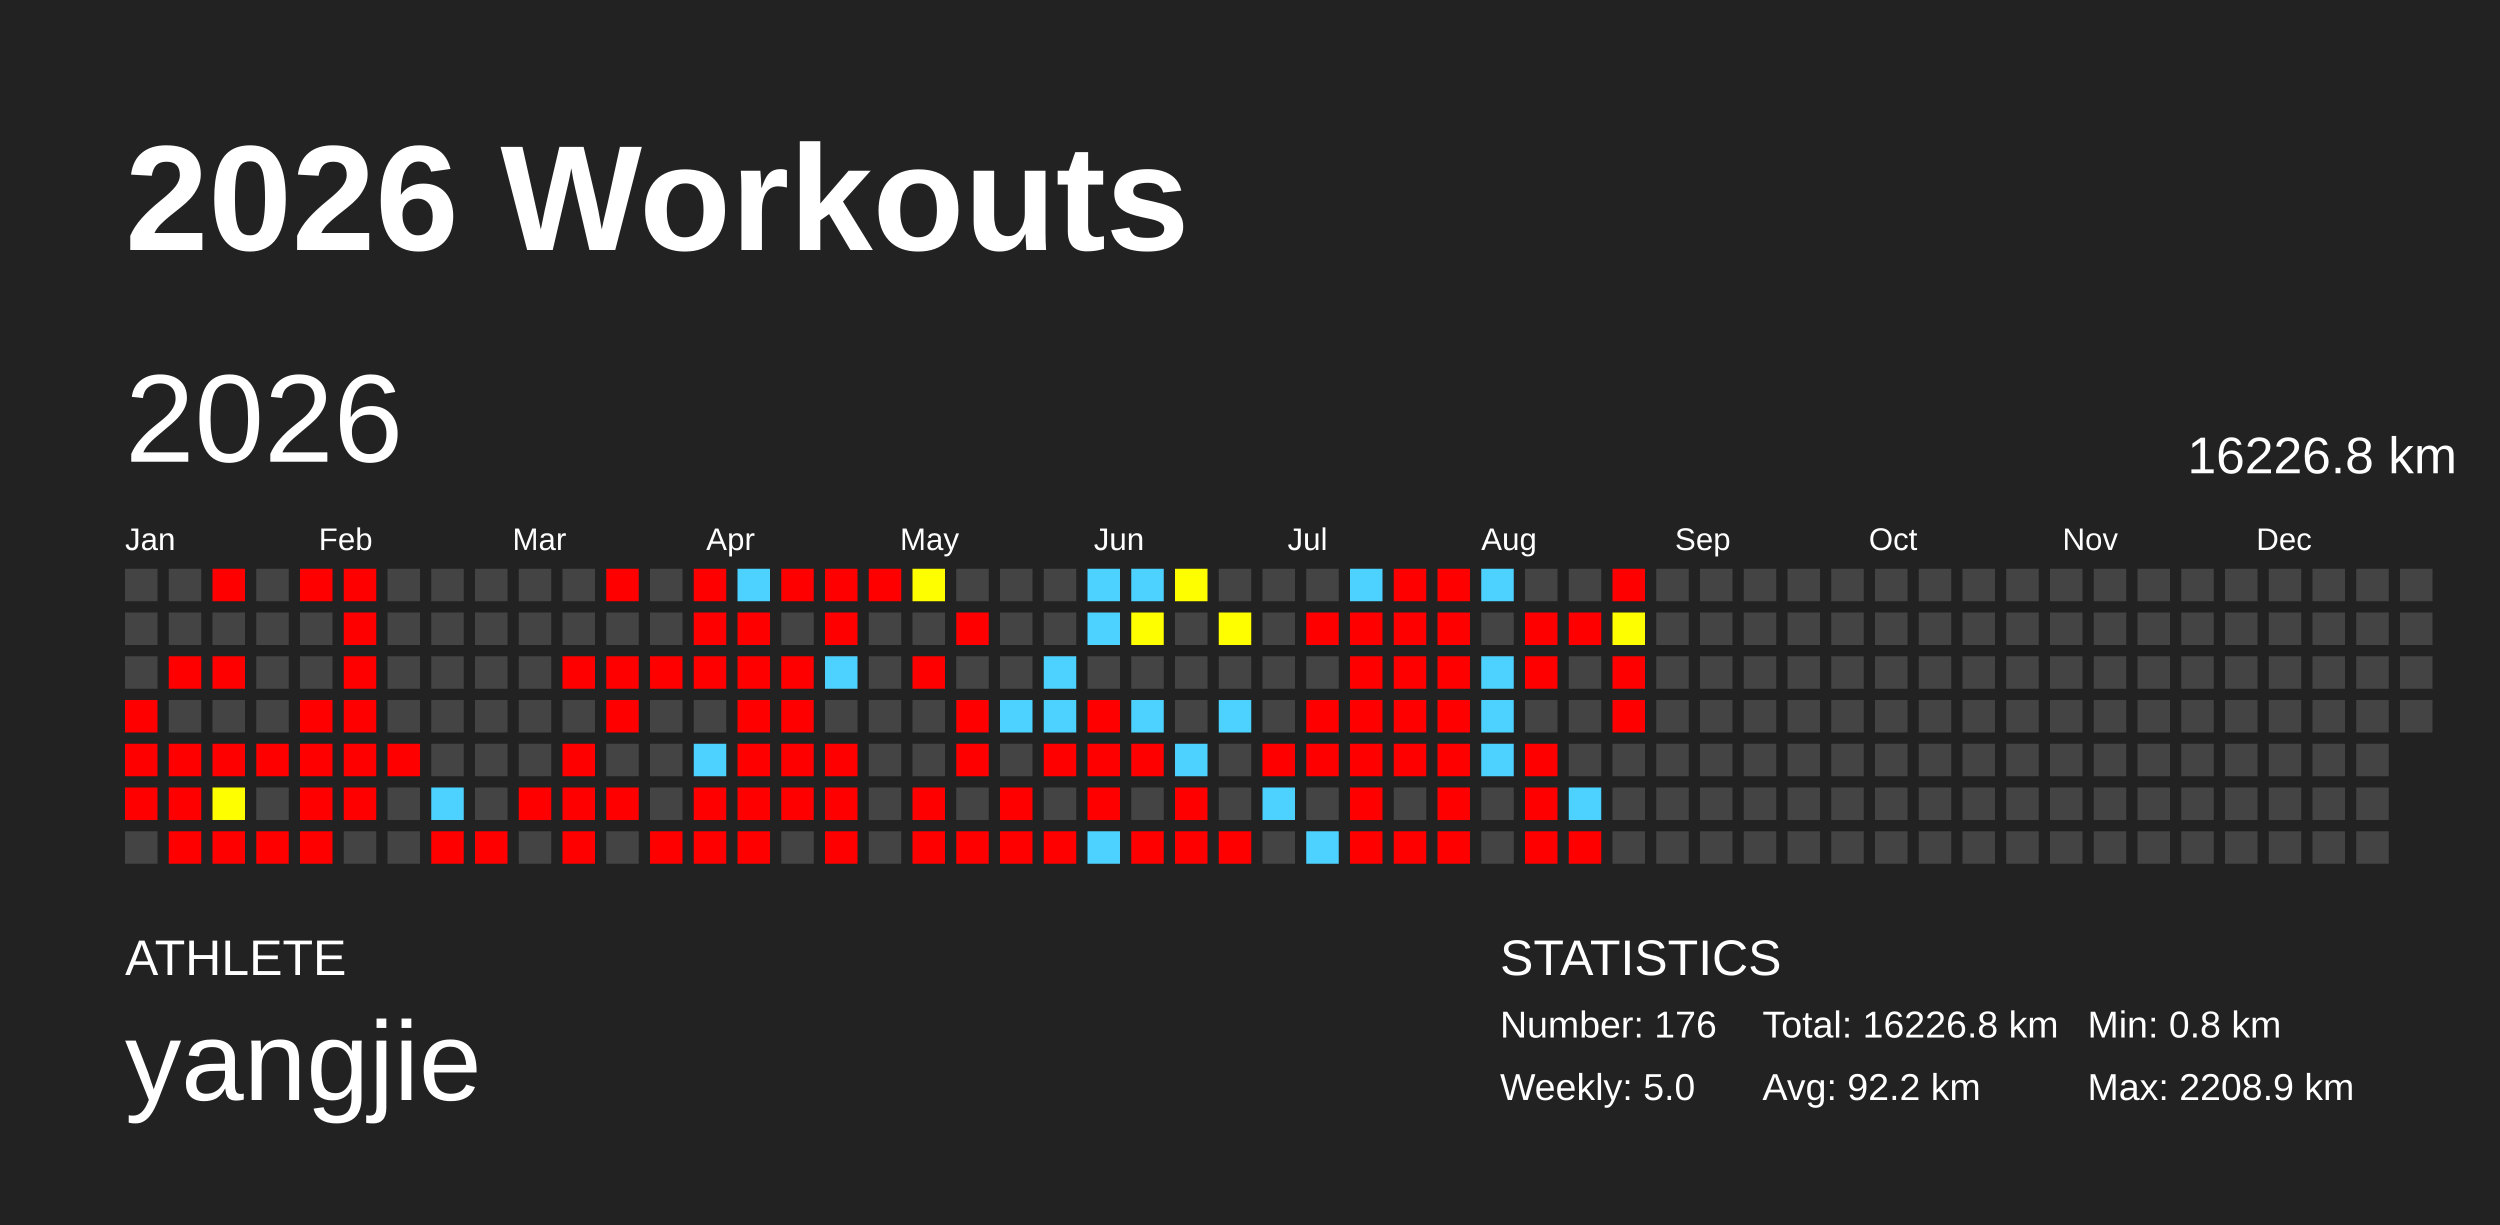
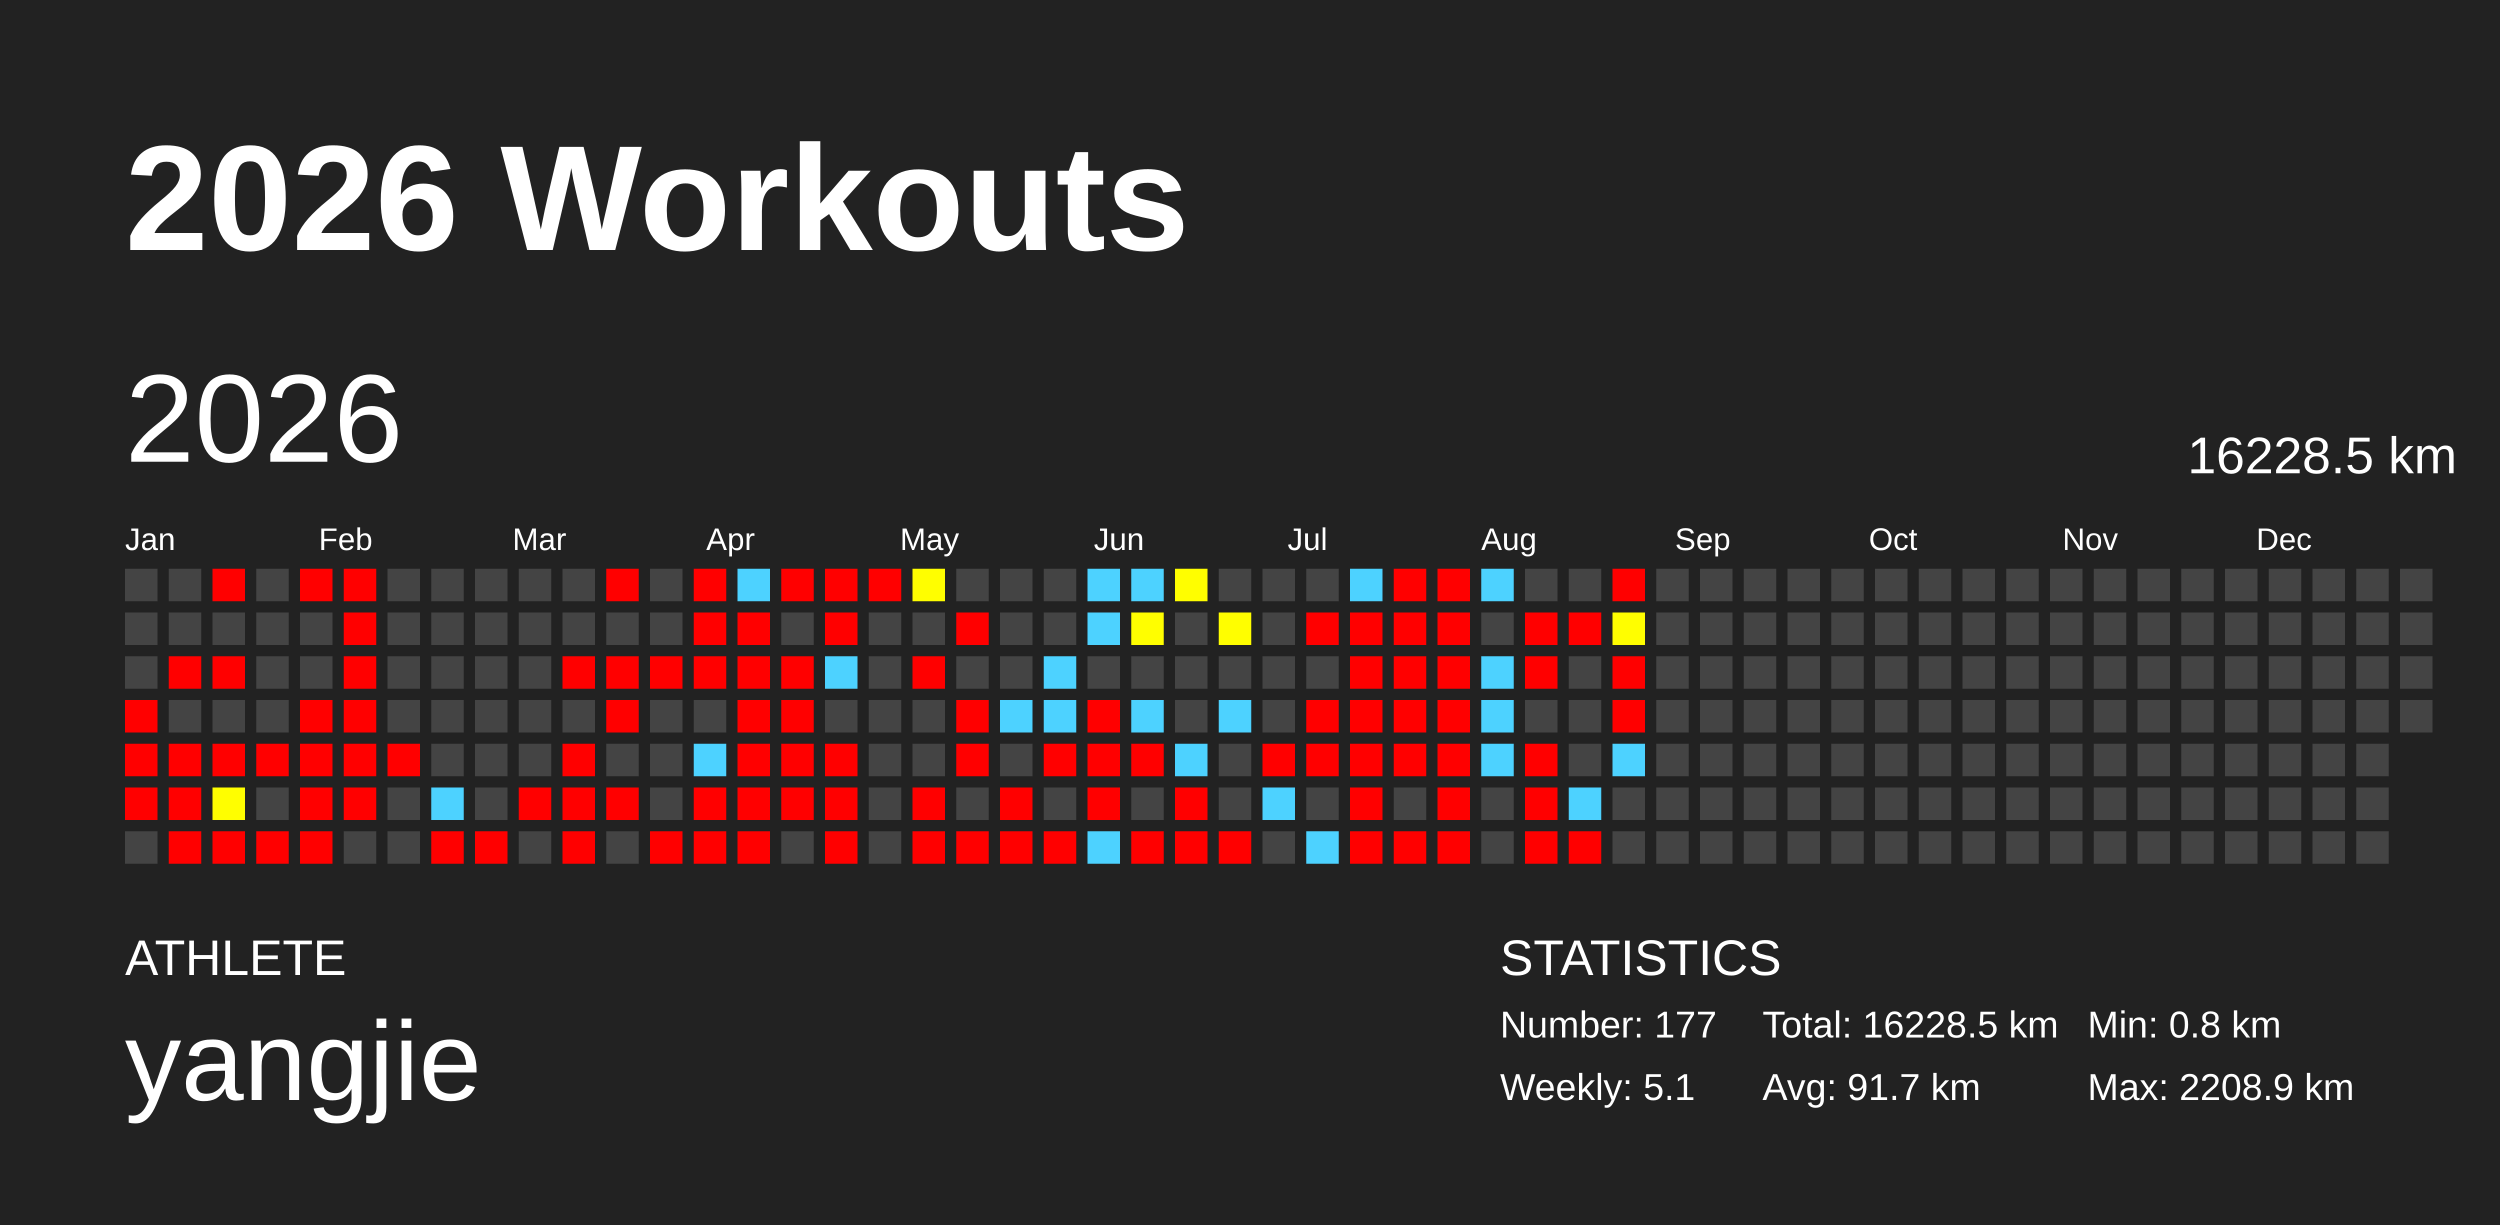
<svg xmlns="http://www.w3.org/2000/svg" baseProfile="full" height="98mm" version="1.1" viewBox="0,0,200,98" width="200mm">
  <defs />
  <rect fill="#222222" height="98" width="200" x="0" y="0" />
  <text fill="#FFFFFF" style="font-size:12px; font-family:Arial; font-weight:bold;" x="10" y="20">2026 Workouts</text>
  <text fill="#FFFFFF" style="font-size:4px; font-family:Arial" x="10" y="78">ATHLETE</text>
  <text fill="#FFFFFF" style="font-size:9px; font-family:Arial" x="10" y="88">yangjie</text>
  <text fill="#FFFFFF" style="font-size:4px; font-family:Arial" x="120" y="78">STATISTICS</text>
-   <text fill="#FFFFFF" style="font-size:3px; font-family:Arial" x="120" y="83">Number: 176</text>
-   <text fill="#FFFFFF" style="font-size:3px; font-family:Arial" x="120" y="88">Weekly: 5.0</text>
-   <text fill="#FFFFFF" style="font-size:3px; font-family:Arial" x="141" y="83">Total: 16226.8 km</text>
-   <text fill="#FFFFFF" style="font-size:3px; font-family:Arial" x="141" y="88">Avg: 92.2 km</text>
+   <text fill="#FFFFFF" style="font-size:3px; font-family:Arial" x="120" y="83">Number: 177</text>
+   <text fill="#FFFFFF" style="font-size:3px; font-family:Arial" x="120" y="88">Weekly: 5.1</text>
+   <text fill="#FFFFFF" style="font-size:3px; font-family:Arial" x="141" y="83">Total: 16228.5 km</text>
+   <text fill="#FFFFFF" style="font-size:3px; font-family:Arial" x="141" y="88">Avg: 91.7 km</text>
  <text fill="#FFFFFF" style="font-size:3px; font-family:Arial" x="167" y="83">Min: 0.8 km</text>
  <text fill="#FFFFFF" style="font-size:3px; font-family:Arial" x="167" y="88">Max: 2208.9 km</text>
  <text dominant-baseline="hanging" fill="#FFFFFF" style="font-size:10.0px; font-family:Arial;" x="10" y="30">2026</text>
-   <text dominant-baseline="hanging" fill="#FFFFFF" style="font-size:4.125px; font-family:Arial;" x="175" y="35">16226.8 km</text>
+   <text dominant-baseline="hanging" fill="#FFFFFF" style="font-size:4.125px; font-family:Arial;" x="175" y="35">16228.5 km</text>
  <text fill="#FFFFFF" style="font-size:2.5px; font-family:Arial" x="10.0" y="44">Jan</text>
  <text fill="#FFFFFF" style="font-size:2.5px; font-family:Arial" x="25.5" y="44">Feb</text>
  <text fill="#FFFFFF" style="font-size:2.5px; font-family:Arial" x="41.0" y="44">Mar</text>
  <text fill="#FFFFFF" style="font-size:2.5px; font-family:Arial" x="56.5" y="44">Apr</text>
  <text fill="#FFFFFF" style="font-size:2.5px; font-family:Arial" x="72.0" y="44">May</text>
  <text fill="#FFFFFF" style="font-size:2.5px; font-family:Arial" x="87.5" y="44">Jun</text>
  <text fill="#FFFFFF" style="font-size:2.5px; font-family:Arial" x="103.0" y="44">Jul</text>
  <text fill="#FFFFFF" style="font-size:2.5px; font-family:Arial" x="118.5" y="44">Aug</text>
  <text fill="#FFFFFF" style="font-size:2.5px; font-family:Arial" x="134.0" y="44">Sep</text>
  <text fill="#FFFFFF" style="font-size:2.5px; font-family:Arial" x="149.5" y="44">Oct</text>
  <text fill="#FFFFFF" style="font-size:2.5px; font-family:Arial" x="165.0" y="44">Nov</text>
  <text fill="#FFFFFF" style="font-size:2.5px; font-family:Arial" x="180.5" y="44">Dec</text>
  <rect fill="#444444" height="2.6" width="2.6" x="10.0" y="45.5" />
  <rect fill="#444444" height="2.6" width="2.6" x="10.0" y="49.0" />
  <rect fill="#444444" height="2.6" width="2.6" x="10.0" y="52.5" />
  <rect fill="red" height="2.6" width="2.6" x="10.0" y="56.0" />
  <rect fill="red" height="2.6" width="2.6" x="10.0" y="59.5" />
  <rect fill="red" height="2.6" width="2.6" x="10.0" y="63.0" />
  <rect fill="#444444" height="2.6" width="2.6" x="10.0" y="66.5" />
  <rect fill="#444444" height="2.6" width="2.6" x="13.5" y="45.5" />
  <rect fill="#444444" height="2.6" width="2.6" x="13.5" y="49.0" />
  <rect fill="red" height="2.6" width="2.6" x="13.5" y="52.5" />
  <rect fill="#444444" height="2.6" width="2.6" x="13.5" y="56.0" />
  <rect fill="red" height="2.6" width="2.6" x="13.5" y="59.5" />
  <rect fill="red" height="2.6" width="2.6" x="13.5" y="63.0" />
  <rect fill="red" height="2.6" width="2.6" x="13.5" y="66.5" />
  <rect fill="red" height="2.6" width="2.6" x="17.0" y="45.5" />
  <rect fill="#444444" height="2.6" width="2.6" x="17.0" y="49.0" />
  <rect fill="red" height="2.6" width="2.6" x="17.0" y="52.5" />
  <rect fill="#444444" height="2.6" width="2.6" x="17.0" y="56.0" />
  <rect fill="red" height="2.6" width="2.6" x="17.0" y="59.5" />
  <rect fill="#fffe00" height="2.6" width="2.6" x="17.0" y="63.0" />
  <rect fill="red" height="2.6" width="2.6" x="17.0" y="66.5" />
  <rect fill="#444444" height="2.6" width="2.6" x="20.5" y="45.5" />
  <rect fill="#444444" height="2.6" width="2.6" x="20.5" y="49.0" />
  <rect fill="#444444" height="2.6" width="2.6" x="20.5" y="52.5" />
  <rect fill="#444444" height="2.6" width="2.6" x="20.5" y="56.0" />
  <rect fill="red" height="2.6" width="2.6" x="20.5" y="59.5" />
  <rect fill="#444444" height="2.6" width="2.6" x="20.5" y="63.0" />
  <rect fill="red" height="2.6" width="2.6" x="20.5" y="66.5" />
  <rect fill="red" height="2.6" width="2.6" x="24.0" y="45.5" />
  <rect fill="#444444" height="2.6" width="2.6" x="24.0" y="49.0" />
  <rect fill="#444444" height="2.6" width="2.6" x="24.0" y="52.5" />
  <rect fill="red" height="2.6" width="2.6" x="24.0" y="56.0" />
  <rect fill="red" height="2.6" width="2.6" x="24.0" y="59.5" />
  <rect fill="red" height="2.6" width="2.6" x="24.0" y="63.0" />
  <rect fill="red" height="2.6" width="2.6" x="24.0" y="66.5" />
  <rect fill="red" height="2.6" width="2.6" x="27.5" y="45.5" />
  <rect fill="red" height="2.6" width="2.6" x="27.5" y="49.0" />
  <rect fill="red" height="2.6" width="2.6" x="27.5" y="52.5" />
  <rect fill="red" height="2.6" width="2.6" x="27.5" y="56.0" />
  <rect fill="red" height="2.6" width="2.6" x="27.5" y="59.5" />
  <rect fill="red" height="2.6" width="2.6" x="27.5" y="63.0" />
  <rect fill="#444444" height="2.6" width="2.6" x="27.5" y="66.5" />
  <rect fill="#444444" height="2.6" width="2.6" x="31.0" y="45.5" />
  <rect fill="#444444" height="2.6" width="2.6" x="31.0" y="49.0" />
  <rect fill="#444444" height="2.6" width="2.6" x="31.0" y="52.5" />
  <rect fill="#444444" height="2.6" width="2.6" x="31.0" y="56.0" />
  <rect fill="red" height="2.6" width="2.6" x="31.0" y="59.5" />
  <rect fill="#444444" height="2.6" width="2.6" x="31.0" y="63.0" />
  <rect fill="#444444" height="2.6" width="2.6" x="31.0" y="66.5" />
  <rect fill="#444444" height="2.6" width="2.6" x="34.5" y="45.5" />
  <rect fill="#444444" height="2.6" width="2.6" x="34.5" y="49.0" />
  <rect fill="#444444" height="2.6" width="2.6" x="34.5" y="52.5" />
  <rect fill="#444444" height="2.6" width="2.6" x="34.5" y="56.0" />
  <rect fill="#444444" height="2.6" width="2.6" x="34.5" y="59.5" />
  <rect fill="#4dd2ff" height="2.6" width="2.6" x="34.5" y="63.0" />
  <rect fill="red" height="2.6" width="2.6" x="34.5" y="66.5" />
  <rect fill="#444444" height="2.6" width="2.6" x="38.0" y="45.5" />
  <rect fill="#444444" height="2.6" width="2.6" x="38.0" y="49.0" />
  <rect fill="#444444" height="2.6" width="2.6" x="38.0" y="52.5" />
  <rect fill="#444444" height="2.6" width="2.6" x="38.0" y="56.0" />
  <rect fill="#444444" height="2.6" width="2.6" x="38.0" y="59.5" />
  <rect fill="#444444" height="2.6" width="2.6" x="38.0" y="63.0" />
  <rect fill="red" height="2.6" width="2.6" x="38.0" y="66.5" />
  <rect fill="#444444" height="2.6" width="2.6" x="41.5" y="45.5" />
  <rect fill="#444444" height="2.6" width="2.6" x="41.5" y="49.0" />
  <rect fill="#444444" height="2.6" width="2.6" x="41.5" y="52.5" />
  <rect fill="#444444" height="2.6" width="2.6" x="41.5" y="56.0" />
  <rect fill="#444444" height="2.6" width="2.6" x="41.5" y="59.5" />
  <rect fill="red" height="2.6" width="2.6" x="41.5" y="63.0" />
  <rect fill="#444444" height="2.6" width="2.6" x="41.5" y="66.5" />
  <rect fill="#444444" height="2.6" width="2.6" x="45.0" y="45.5" />
  <rect fill="#444444" height="2.6" width="2.6" x="45.0" y="49.0" />
  <rect fill="red" height="2.6" width="2.6" x="45.0" y="52.5" />
  <rect fill="#444444" height="2.6" width="2.6" x="45.0" y="56.0" />
  <rect fill="red" height="2.6" width="2.6" x="45.0" y="59.5" />
  <rect fill="red" height="2.6" width="2.6" x="45.0" y="63.0" />
  <rect fill="red" height="2.6" width="2.6" x="45.0" y="66.5" />
  <rect fill="red" height="2.6" width="2.6" x="48.5" y="45.5" />
  <rect fill="#444444" height="2.6" width="2.6" x="48.5" y="49.0" />
  <rect fill="red" height="2.6" width="2.6" x="48.5" y="52.5" />
  <rect fill="red" height="2.6" width="2.6" x="48.5" y="56.0" />
  <rect fill="#444444" height="2.6" width="2.6" x="48.5" y="59.5" />
  <rect fill="red" height="2.6" width="2.6" x="48.5" y="63.0" />
  <rect fill="#444444" height="2.6" width="2.6" x="48.5" y="66.5" />
  <rect fill="#444444" height="2.6" width="2.6" x="52.0" y="45.5" />
  <rect fill="#444444" height="2.6" width="2.6" x="52.0" y="49.0" />
  <rect fill="red" height="2.6" width="2.6" x="52.0" y="52.5" />
  <rect fill="#444444" height="2.6" width="2.6" x="52.0" y="56.0" />
  <rect fill="#444444" height="2.6" width="2.6" x="52.0" y="59.5" />
  <rect fill="#444444" height="2.6" width="2.6" x="52.0" y="63.0" />
  <rect fill="red" height="2.6" width="2.6" x="52.0" y="66.5" />
  <rect fill="red" height="2.6" width="2.6" x="55.5" y="45.5" />
  <rect fill="red" height="2.6" width="2.6" x="55.5" y="49.0" />
  <rect fill="red" height="2.6" width="2.6" x="55.5" y="52.5" />
  <rect fill="#444444" height="2.6" width="2.6" x="55.5" y="56.0" />
  <rect fill="#4dd2ff" height="2.6" width="2.6" x="55.5" y="59.5" />
  <rect fill="red" height="2.6" width="2.6" x="55.5" y="63.0" />
  <rect fill="red" height="2.6" width="2.6" x="55.5" y="66.5" />
  <rect fill="#4dd2ff" height="2.6" width="2.6" x="59.0" y="45.5" />
  <rect fill="red" height="2.6" width="2.6" x="59.0" y="49.0" />
  <rect fill="red" height="2.6" width="2.6" x="59.0" y="52.5" />
  <rect fill="red" height="2.6" width="2.6" x="59.0" y="56.0" />
  <rect fill="red" height="2.6" width="2.6" x="59.0" y="59.5" />
  <rect fill="red" height="2.6" width="2.6" x="59.0" y="63.0" />
  <rect fill="red" height="2.6" width="2.6" x="59.0" y="66.5" />
  <rect fill="red" height="2.6" width="2.6" x="62.5" y="45.5" />
  <rect fill="#444444" height="2.6" width="2.6" x="62.5" y="49.0" />
  <rect fill="red" height="2.6" width="2.6" x="62.5" y="52.5" />
  <rect fill="red" height="2.6" width="2.6" x="62.5" y="56.0" />
  <rect fill="red" height="2.6" width="2.6" x="62.5" y="59.5" />
  <rect fill="red" height="2.6" width="2.6" x="62.5" y="63.0" />
  <rect fill="#444444" height="2.6" width="2.6" x="62.5" y="66.5" />
  <rect fill="red" height="2.6" width="2.6" x="66.0" y="45.5" />
  <rect fill="red" height="2.6" width="2.6" x="66.0" y="49.0" />
  <rect fill="#4dd2ff" height="2.6" width="2.6" x="66.0" y="52.5" />
  <rect fill="#444444" height="2.6" width="2.6" x="66.0" y="56.0" />
  <rect fill="red" height="2.6" width="2.6" x="66.0" y="59.5" />
  <rect fill="red" height="2.6" width="2.6" x="66.0" y="63.0" />
  <rect fill="red" height="2.6" width="2.6" x="66.0" y="66.5" />
  <rect fill="red" height="2.6" width="2.6" x="69.5" y="45.5" />
  <rect fill="#444444" height="2.6" width="2.6" x="69.5" y="49.0" />
  <rect fill="#444444" height="2.6" width="2.6" x="69.5" y="52.5" />
  <rect fill="#444444" height="2.6" width="2.6" x="69.5" y="56.0" />
  <rect fill="#444444" height="2.6" width="2.6" x="69.5" y="59.5" />
  <rect fill="#444444" height="2.6" width="2.6" x="69.5" y="63.0" />
  <rect fill="#444444" height="2.6" width="2.6" x="69.5" y="66.5" />
  <rect fill="#fffe00" height="2.6" width="2.6" x="73.0" y="45.5" />
  <rect fill="#444444" height="2.6" width="2.6" x="73.0" y="49.0" />
  <rect fill="red" height="2.6" width="2.6" x="73.0" y="52.5" />
  <rect fill="#444444" height="2.6" width="2.6" x="73.0" y="56.0" />
  <rect fill="#444444" height="2.6" width="2.6" x="73.0" y="59.5" />
  <rect fill="red" height="2.6" width="2.6" x="73.0" y="63.0" />
  <rect fill="red" height="2.6" width="2.6" x="73.0" y="66.5" />
  <rect fill="#444444" height="2.6" width="2.6" x="76.5" y="45.5" />
  <rect fill="red" height="2.6" width="2.6" x="76.5" y="49.0" />
  <rect fill="#444444" height="2.6" width="2.6" x="76.5" y="52.5" />
  <rect fill="red" height="2.6" width="2.6" x="76.5" y="56.0" />
  <rect fill="red" height="2.6" width="2.6" x="76.5" y="59.5" />
  <rect fill="#444444" height="2.6" width="2.6" x="76.5" y="63.0" />
  <rect fill="red" height="2.6" width="2.6" x="76.5" y="66.5" />
  <rect fill="#444444" height="2.6" width="2.6" x="80.0" y="45.5" />
  <rect fill="#444444" height="2.6" width="2.6" x="80.0" y="49.0" />
  <rect fill="#444444" height="2.6" width="2.6" x="80.0" y="52.5" />
  <rect fill="#4dd2ff" height="2.6" width="2.6" x="80.0" y="56.0" />
  <rect fill="#444444" height="2.6" width="2.6" x="80.0" y="59.5" />
  <rect fill="red" height="2.6" width="2.6" x="80.0" y="63.0" />
  <rect fill="red" height="2.6" width="2.6" x="80.0" y="66.5" />
  <rect fill="#444444" height="2.6" width="2.6" x="83.5" y="45.5" />
  <rect fill="#444444" height="2.6" width="2.6" x="83.5" y="49.0" />
  <rect fill="#4dd2ff" height="2.6" width="2.6" x="83.5" y="52.5" />
  <rect fill="#4dd2ff" height="2.6" width="2.6" x="83.5" y="56.0" />
  <rect fill="red" height="2.6" width="2.6" x="83.5" y="59.5" />
  <rect fill="#444444" height="2.6" width="2.6" x="83.5" y="63.0" />
  <rect fill="red" height="2.6" width="2.6" x="83.5" y="66.5" />
  <rect fill="#4dd2ff" height="2.6" width="2.6" x="87.0" y="45.5" />
  <rect fill="#4dd2ff" height="2.6" width="2.6" x="87.0" y="49.0" />
  <rect fill="#444444" height="2.6" width="2.6" x="87.0" y="52.5" />
  <rect fill="red" height="2.6" width="2.6" x="87.0" y="56.0" />
  <rect fill="red" height="2.6" width="2.6" x="87.0" y="59.5" />
  <rect fill="red" height="2.6" width="2.6" x="87.0" y="63.0" />
  <rect fill="#4dd2ff" height="2.6" width="2.6" x="87.0" y="66.5" />
  <rect fill="#4dd2ff" height="2.6" width="2.6" x="90.5" y="45.5" />
  <rect fill="#fffe00" height="2.6" width="2.6" x="90.5" y="49.0" />
  <rect fill="#444444" height="2.6" width="2.6" x="90.5" y="52.5" />
  <rect fill="#4dd2ff" height="2.6" width="2.6" x="90.5" y="56.0" />
  <rect fill="red" height="2.6" width="2.6" x="90.5" y="59.5" />
  <rect fill="#444444" height="2.6" width="2.6" x="90.5" y="63.0" />
  <rect fill="red" height="2.6" width="2.6" x="90.5" y="66.5" />
  <rect fill="#fffe00" height="2.6" width="2.6" x="94.0" y="45.5" />
  <rect fill="#444444" height="2.6" width="2.6" x="94.0" y="49.0" />
  <rect fill="#444444" height="2.6" width="2.6" x="94.0" y="52.5" />
  <rect fill="#444444" height="2.6" width="2.6" x="94.0" y="56.0" />
  <rect fill="#4dd2ff" height="2.6" width="2.6" x="94.0" y="59.5" />
  <rect fill="red" height="2.6" width="2.6" x="94.0" y="63.0" />
  <rect fill="red" height="2.6" width="2.6" x="94.0" y="66.5" />
  <rect fill="#444444" height="2.6" width="2.6" x="97.5" y="45.5" />
  <rect fill="#fffe00" height="2.6" width="2.6" x="97.5" y="49.0" />
  <rect fill="#444444" height="2.6" width="2.6" x="97.5" y="52.5" />
  <rect fill="#4dd2ff" height="2.6" width="2.6" x="97.5" y="56.0" />
  <rect fill="#444444" height="2.6" width="2.6" x="97.5" y="59.5" />
  <rect fill="#444444" height="2.6" width="2.6" x="97.5" y="63.0" />
  <rect fill="red" height="2.6" width="2.6" x="97.5" y="66.5" />
  <rect fill="#444444" height="2.6" width="2.6" x="101.0" y="45.5" />
  <rect fill="#444444" height="2.6" width="2.6" x="101.0" y="49.0" />
  <rect fill="#444444" height="2.6" width="2.6" x="101.0" y="52.5" />
  <rect fill="#444444" height="2.6" width="2.6" x="101.0" y="56.0" />
  <rect fill="red" height="2.6" width="2.6" x="101.0" y="59.5" />
  <rect fill="#4dd2ff" height="2.6" width="2.6" x="101.0" y="63.0" />
  <rect fill="#444444" height="2.6" width="2.6" x="101.0" y="66.5" />
  <rect fill="#444444" height="2.6" width="2.6" x="104.5" y="45.5" />
  <rect fill="red" height="2.6" width="2.6" x="104.5" y="49.0" />
  <rect fill="#444444" height="2.6" width="2.6" x="104.5" y="52.5" />
  <rect fill="red" height="2.6" width="2.6" x="104.5" y="56.0" />
  <rect fill="red" height="2.6" width="2.6" x="104.5" y="59.5" />
  <rect fill="#444444" height="2.6" width="2.6" x="104.5" y="63.0" />
  <rect fill="#4dd2ff" height="2.6" width="2.6" x="104.5" y="66.5" />
  <rect fill="#4dd2ff" height="2.6" width="2.6" x="108.0" y="45.5" />
  <rect fill="red" height="2.6" width="2.6" x="108.0" y="49.0" />
  <rect fill="red" height="2.6" width="2.6" x="108.0" y="52.5" />
  <rect fill="red" height="2.6" width="2.6" x="108.0" y="56.0" />
  <rect fill="red" height="2.6" width="2.6" x="108.0" y="59.5" />
  <rect fill="red" height="2.6" width="2.6" x="108.0" y="63.0" />
  <rect fill="red" height="2.6" width="2.6" x="108.0" y="66.5" />
  <rect fill="red" height="2.6" width="2.6" x="111.5" y="45.5" />
  <rect fill="red" height="2.6" width="2.6" x="111.5" y="49.0" />
  <rect fill="red" height="2.6" width="2.6" x="111.5" y="52.5" />
  <rect fill="red" height="2.6" width="2.6" x="111.5" y="56.0" />
  <rect fill="red" height="2.6" width="2.6" x="111.5" y="59.5" />
  <rect fill="#444444" height="2.6" width="2.6" x="111.5" y="63.0" />
  <rect fill="red" height="2.6" width="2.6" x="111.5" y="66.5" />
  <rect fill="red" height="2.6" width="2.6" x="115.0" y="45.5" />
  <rect fill="red" height="2.6" width="2.6" x="115.0" y="49.0" />
  <rect fill="red" height="2.6" width="2.6" x="115.0" y="52.5" />
  <rect fill="red" height="2.6" width="2.6" x="115.0" y="56.0" />
  <rect fill="red" height="2.6" width="2.6" x="115.0" y="59.5" />
  <rect fill="red" height="2.6" width="2.6" x="115.0" y="63.0" />
  <rect fill="red" height="2.6" width="2.6" x="115.0" y="66.5" />
  <rect fill="#4dd2ff" height="2.6" width="2.6" x="118.5" y="45.5" />
  <rect fill="#444444" height="2.6" width="2.6" x="118.5" y="49.0" />
  <rect fill="#4dd2ff" height="2.6" width="2.6" x="118.5" y="52.5" />
  <rect fill="#4dd2ff" height="2.6" width="2.6" x="118.5" y="56.0" />
  <rect fill="#4dd2ff" height="2.6" width="2.6" x="118.5" y="59.5" />
  <rect fill="#444444" height="2.6" width="2.6" x="118.5" y="63.0" />
  <rect fill="#444444" height="2.6" width="2.6" x="118.5" y="66.5" />
  <rect fill="#444444" height="2.6" width="2.6" x="122.0" y="45.5" />
  <rect fill="red" height="2.6" width="2.6" x="122.0" y="49.0" />
  <rect fill="red" height="2.6" width="2.6" x="122.0" y="52.5" />
  <rect fill="#444444" height="2.6" width="2.6" x="122.0" y="56.0" />
  <rect fill="red" height="2.6" width="2.6" x="122.0" y="59.5" />
  <rect fill="red" height="2.6" width="2.6" x="122.0" y="63.0" />
  <rect fill="red" height="2.6" width="2.6" x="122.0" y="66.5" />
  <rect fill="#444444" height="2.6" width="2.6" x="125.5" y="45.5" />
  <rect fill="red" height="2.6" width="2.6" x="125.5" y="49.0" />
  <rect fill="#444444" height="2.6" width="2.6" x="125.5" y="52.5" />
  <rect fill="#444444" height="2.6" width="2.6" x="125.5" y="56.0" />
  <rect fill="#444444" height="2.6" width="2.6" x="125.5" y="59.5" />
  <rect fill="#4dd2ff" height="2.6" width="2.6" x="125.5" y="63.0" />
  <rect fill="red" height="2.6" width="2.6" x="125.5" y="66.5" />
  <rect fill="red" height="2.6" width="2.6" x="129.0" y="45.5" />
  <rect fill="#fffe00" height="2.6" width="2.6" x="129.0" y="49.0" />
  <rect fill="red" height="2.6" width="2.6" x="129.0" y="52.5" />
  <rect fill="red" height="2.6" width="2.6" x="129.0" y="56.0" />
-   <rect fill="#444444" height="2.6" width="2.6" x="129.0" y="59.5" />
+   <rect fill="#4dd2ff" height="2.6" width="2.6" x="129.0" y="59.5" />
  <rect fill="#444444" height="2.6" width="2.6" x="129.0" y="63.0" />
  <rect fill="#444444" height="2.6" width="2.6" x="129.0" y="66.5" />
  <rect fill="#444444" height="2.6" width="2.6" x="132.5" y="45.5" />
  <rect fill="#444444" height="2.6" width="2.6" x="132.5" y="49.0" />
  <rect fill="#444444" height="2.6" width="2.6" x="132.5" y="52.5" />
  <rect fill="#444444" height="2.6" width="2.6" x="132.5" y="56.0" />
  <rect fill="#444444" height="2.6" width="2.6" x="132.5" y="59.5" />
  <rect fill="#444444" height="2.6" width="2.6" x="132.5" y="63.0" />
  <rect fill="#444444" height="2.6" width="2.6" x="132.5" y="66.5" />
  <rect fill="#444444" height="2.6" width="2.6" x="136.0" y="45.5" />
  <rect fill="#444444" height="2.6" width="2.6" x="136.0" y="49.0" />
  <rect fill="#444444" height="2.6" width="2.6" x="136.0" y="52.5" />
  <rect fill="#444444" height="2.6" width="2.6" x="136.0" y="56.0" />
  <rect fill="#444444" height="2.6" width="2.6" x="136.0" y="59.5" />
  <rect fill="#444444" height="2.6" width="2.6" x="136.0" y="63.0" />
  <rect fill="#444444" height="2.6" width="2.6" x="136.0" y="66.5" />
  <rect fill="#444444" height="2.6" width="2.6" x="139.5" y="45.5" />
  <rect fill="#444444" height="2.6" width="2.6" x="139.5" y="49.0" />
  <rect fill="#444444" height="2.6" width="2.6" x="139.5" y="52.5" />
  <rect fill="#444444" height="2.6" width="2.6" x="139.5" y="56.0" />
  <rect fill="#444444" height="2.6" width="2.6" x="139.5" y="59.5" />
  <rect fill="#444444" height="2.6" width="2.6" x="139.5" y="63.0" />
  <rect fill="#444444" height="2.6" width="2.6" x="139.5" y="66.5" />
  <rect fill="#444444" height="2.6" width="2.6" x="143.0" y="45.5" />
  <rect fill="#444444" height="2.6" width="2.6" x="143.0" y="49.0" />
  <rect fill="#444444" height="2.6" width="2.6" x="143.0" y="52.5" />
  <rect fill="#444444" height="2.6" width="2.6" x="143.0" y="56.0" />
  <rect fill="#444444" height="2.6" width="2.6" x="143.0" y="59.5" />
  <rect fill="#444444" height="2.6" width="2.6" x="143.0" y="63.0" />
  <rect fill="#444444" height="2.6" width="2.6" x="143.0" y="66.5" />
  <rect fill="#444444" height="2.6" width="2.6" x="146.5" y="45.5" />
  <rect fill="#444444" height="2.6" width="2.6" x="146.5" y="49.0" />
  <rect fill="#444444" height="2.6" width="2.6" x="146.5" y="52.5" />
  <rect fill="#444444" height="2.6" width="2.6" x="146.5" y="56.0" />
  <rect fill="#444444" height="2.6" width="2.6" x="146.5" y="59.5" />
  <rect fill="#444444" height="2.6" width="2.6" x="146.5" y="63.0" />
  <rect fill="#444444" height="2.6" width="2.6" x="146.5" y="66.5" />
  <rect fill="#444444" height="2.6" width="2.6" x="150.0" y="45.5" />
  <rect fill="#444444" height="2.6" width="2.6" x="150.0" y="49.0" />
  <rect fill="#444444" height="2.6" width="2.6" x="150.0" y="52.5" />
  <rect fill="#444444" height="2.6" width="2.6" x="150.0" y="56.0" />
  <rect fill="#444444" height="2.6" width="2.6" x="150.0" y="59.5" />
  <rect fill="#444444" height="2.6" width="2.6" x="150.0" y="63.0" />
  <rect fill="#444444" height="2.6" width="2.6" x="150.0" y="66.5" />
  <rect fill="#444444" height="2.6" width="2.6" x="153.5" y="45.5" />
  <rect fill="#444444" height="2.6" width="2.6" x="153.5" y="49.0" />
  <rect fill="#444444" height="2.6" width="2.6" x="153.5" y="52.5" />
  <rect fill="#444444" height="2.6" width="2.6" x="153.5" y="56.0" />
  <rect fill="#444444" height="2.6" width="2.6" x="153.5" y="59.5" />
  <rect fill="#444444" height="2.6" width="2.6" x="153.5" y="63.0" />
  <rect fill="#444444" height="2.6" width="2.6" x="153.5" y="66.5" />
  <rect fill="#444444" height="2.6" width="2.6" x="157.0" y="45.5" />
  <rect fill="#444444" height="2.6" width="2.6" x="157.0" y="49.0" />
  <rect fill="#444444" height="2.6" width="2.6" x="157.0" y="52.5" />
  <rect fill="#444444" height="2.6" width="2.6" x="157.0" y="56.0" />
  <rect fill="#444444" height="2.6" width="2.6" x="157.0" y="59.5" />
  <rect fill="#444444" height="2.6" width="2.6" x="157.0" y="63.0" />
  <rect fill="#444444" height="2.6" width="2.6" x="157.0" y="66.5" />
  <rect fill="#444444" height="2.6" width="2.6" x="160.5" y="45.5" />
  <rect fill="#444444" height="2.6" width="2.6" x="160.5" y="49.0" />
  <rect fill="#444444" height="2.6" width="2.6" x="160.5" y="52.5" />
  <rect fill="#444444" height="2.6" width="2.6" x="160.5" y="56.0" />
  <rect fill="#444444" height="2.6" width="2.6" x="160.5" y="59.5" />
  <rect fill="#444444" height="2.6" width="2.6" x="160.5" y="63.0" />
  <rect fill="#444444" height="2.6" width="2.6" x="160.5" y="66.5" />
  <rect fill="#444444" height="2.6" width="2.6" x="164.0" y="45.5" />
  <rect fill="#444444" height="2.6" width="2.6" x="164.0" y="49.0" />
  <rect fill="#444444" height="2.6" width="2.6" x="164.0" y="52.5" />
  <rect fill="#444444" height="2.6" width="2.6" x="164.0" y="56.0" />
  <rect fill="#444444" height="2.6" width="2.6" x="164.0" y="59.5" />
  <rect fill="#444444" height="2.6" width="2.6" x="164.0" y="63.0" />
  <rect fill="#444444" height="2.6" width="2.6" x="164.0" y="66.5" />
  <rect fill="#444444" height="2.6" width="2.6" x="167.5" y="45.5" />
  <rect fill="#444444" height="2.6" width="2.6" x="167.5" y="49.0" />
  <rect fill="#444444" height="2.6" width="2.6" x="167.5" y="52.5" />
  <rect fill="#444444" height="2.6" width="2.6" x="167.5" y="56.0" />
  <rect fill="#444444" height="2.6" width="2.6" x="167.5" y="59.5" />
  <rect fill="#444444" height="2.6" width="2.6" x="167.5" y="63.0" />
  <rect fill="#444444" height="2.6" width="2.6" x="167.5" y="66.5" />
  <rect fill="#444444" height="2.6" width="2.6" x="171.0" y="45.5" />
  <rect fill="#444444" height="2.6" width="2.6" x="171.0" y="49.0" />
  <rect fill="#444444" height="2.6" width="2.6" x="171.0" y="52.5" />
  <rect fill="#444444" height="2.6" width="2.6" x="171.0" y="56.0" />
  <rect fill="#444444" height="2.6" width="2.6" x="171.0" y="59.5" />
  <rect fill="#444444" height="2.6" width="2.6" x="171.0" y="63.0" />
  <rect fill="#444444" height="2.6" width="2.6" x="171.0" y="66.5" />
  <rect fill="#444444" height="2.6" width="2.6" x="174.5" y="45.5" />
  <rect fill="#444444" height="2.6" width="2.6" x="174.5" y="49.0" />
  <rect fill="#444444" height="2.6" width="2.6" x="174.5" y="52.5" />
  <rect fill="#444444" height="2.6" width="2.6" x="174.5" y="56.0" />
  <rect fill="#444444" height="2.6" width="2.6" x="174.5" y="59.5" />
  <rect fill="#444444" height="2.6" width="2.6" x="174.5" y="63.0" />
  <rect fill="#444444" height="2.6" width="2.6" x="174.5" y="66.5" />
  <rect fill="#444444" height="2.6" width="2.6" x="178.0" y="45.5" />
  <rect fill="#444444" height="2.6" width="2.6" x="178.0" y="49.0" />
  <rect fill="#444444" height="2.6" width="2.6" x="178.0" y="52.5" />
  <rect fill="#444444" height="2.6" width="2.6" x="178.0" y="56.0" />
  <rect fill="#444444" height="2.6" width="2.6" x="178.0" y="59.5" />
  <rect fill="#444444" height="2.6" width="2.6" x="178.0" y="63.0" />
  <rect fill="#444444" height="2.6" width="2.6" x="178.0" y="66.5" />
  <rect fill="#444444" height="2.6" width="2.6" x="181.5" y="45.5" />
  <rect fill="#444444" height="2.6" width="2.6" x="181.5" y="49.0" />
  <rect fill="#444444" height="2.6" width="2.6" x="181.5" y="52.5" />
  <rect fill="#444444" height="2.6" width="2.6" x="181.5" y="56.0" />
  <rect fill="#444444" height="2.6" width="2.6" x="181.5" y="59.5" />
  <rect fill="#444444" height="2.6" width="2.6" x="181.5" y="63.0" />
  <rect fill="#444444" height="2.6" width="2.6" x="181.5" y="66.5" />
  <rect fill="#444444" height="2.6" width="2.6" x="185.0" y="45.5" />
  <rect fill="#444444" height="2.6" width="2.6" x="185.0" y="49.0" />
  <rect fill="#444444" height="2.6" width="2.6" x="185.0" y="52.5" />
  <rect fill="#444444" height="2.6" width="2.6" x="185.0" y="56.0" />
  <rect fill="#444444" height="2.6" width="2.6" x="185.0" y="59.5" />
  <rect fill="#444444" height="2.6" width="2.6" x="185.0" y="63.0" />
  <rect fill="#444444" height="2.6" width="2.6" x="185.0" y="66.5" />
  <rect fill="#444444" height="2.6" width="2.6" x="188.5" y="45.5" />
  <rect fill="#444444" height="2.6" width="2.6" x="188.5" y="49.0" />
  <rect fill="#444444" height="2.6" width="2.6" x="188.5" y="52.5" />
  <rect fill="#444444" height="2.6" width="2.6" x="188.5" y="56.0" />
  <rect fill="#444444" height="2.6" width="2.6" x="188.5" y="59.5" />
  <rect fill="#444444" height="2.6" width="2.6" x="188.5" y="63.0" />
  <rect fill="#444444" height="2.6" width="2.6" x="188.5" y="66.5" />
  <rect fill="#444444" height="2.6" width="2.6" x="192.0" y="45.5" />
  <rect fill="#444444" height="2.6" width="2.6" x="192.0" y="49.0" />
  <rect fill="#444444" height="2.6" width="2.6" x="192.0" y="52.5" />
  <rect fill="#444444" height="2.6" width="2.6" x="192.0" y="56.0" />
</svg>
